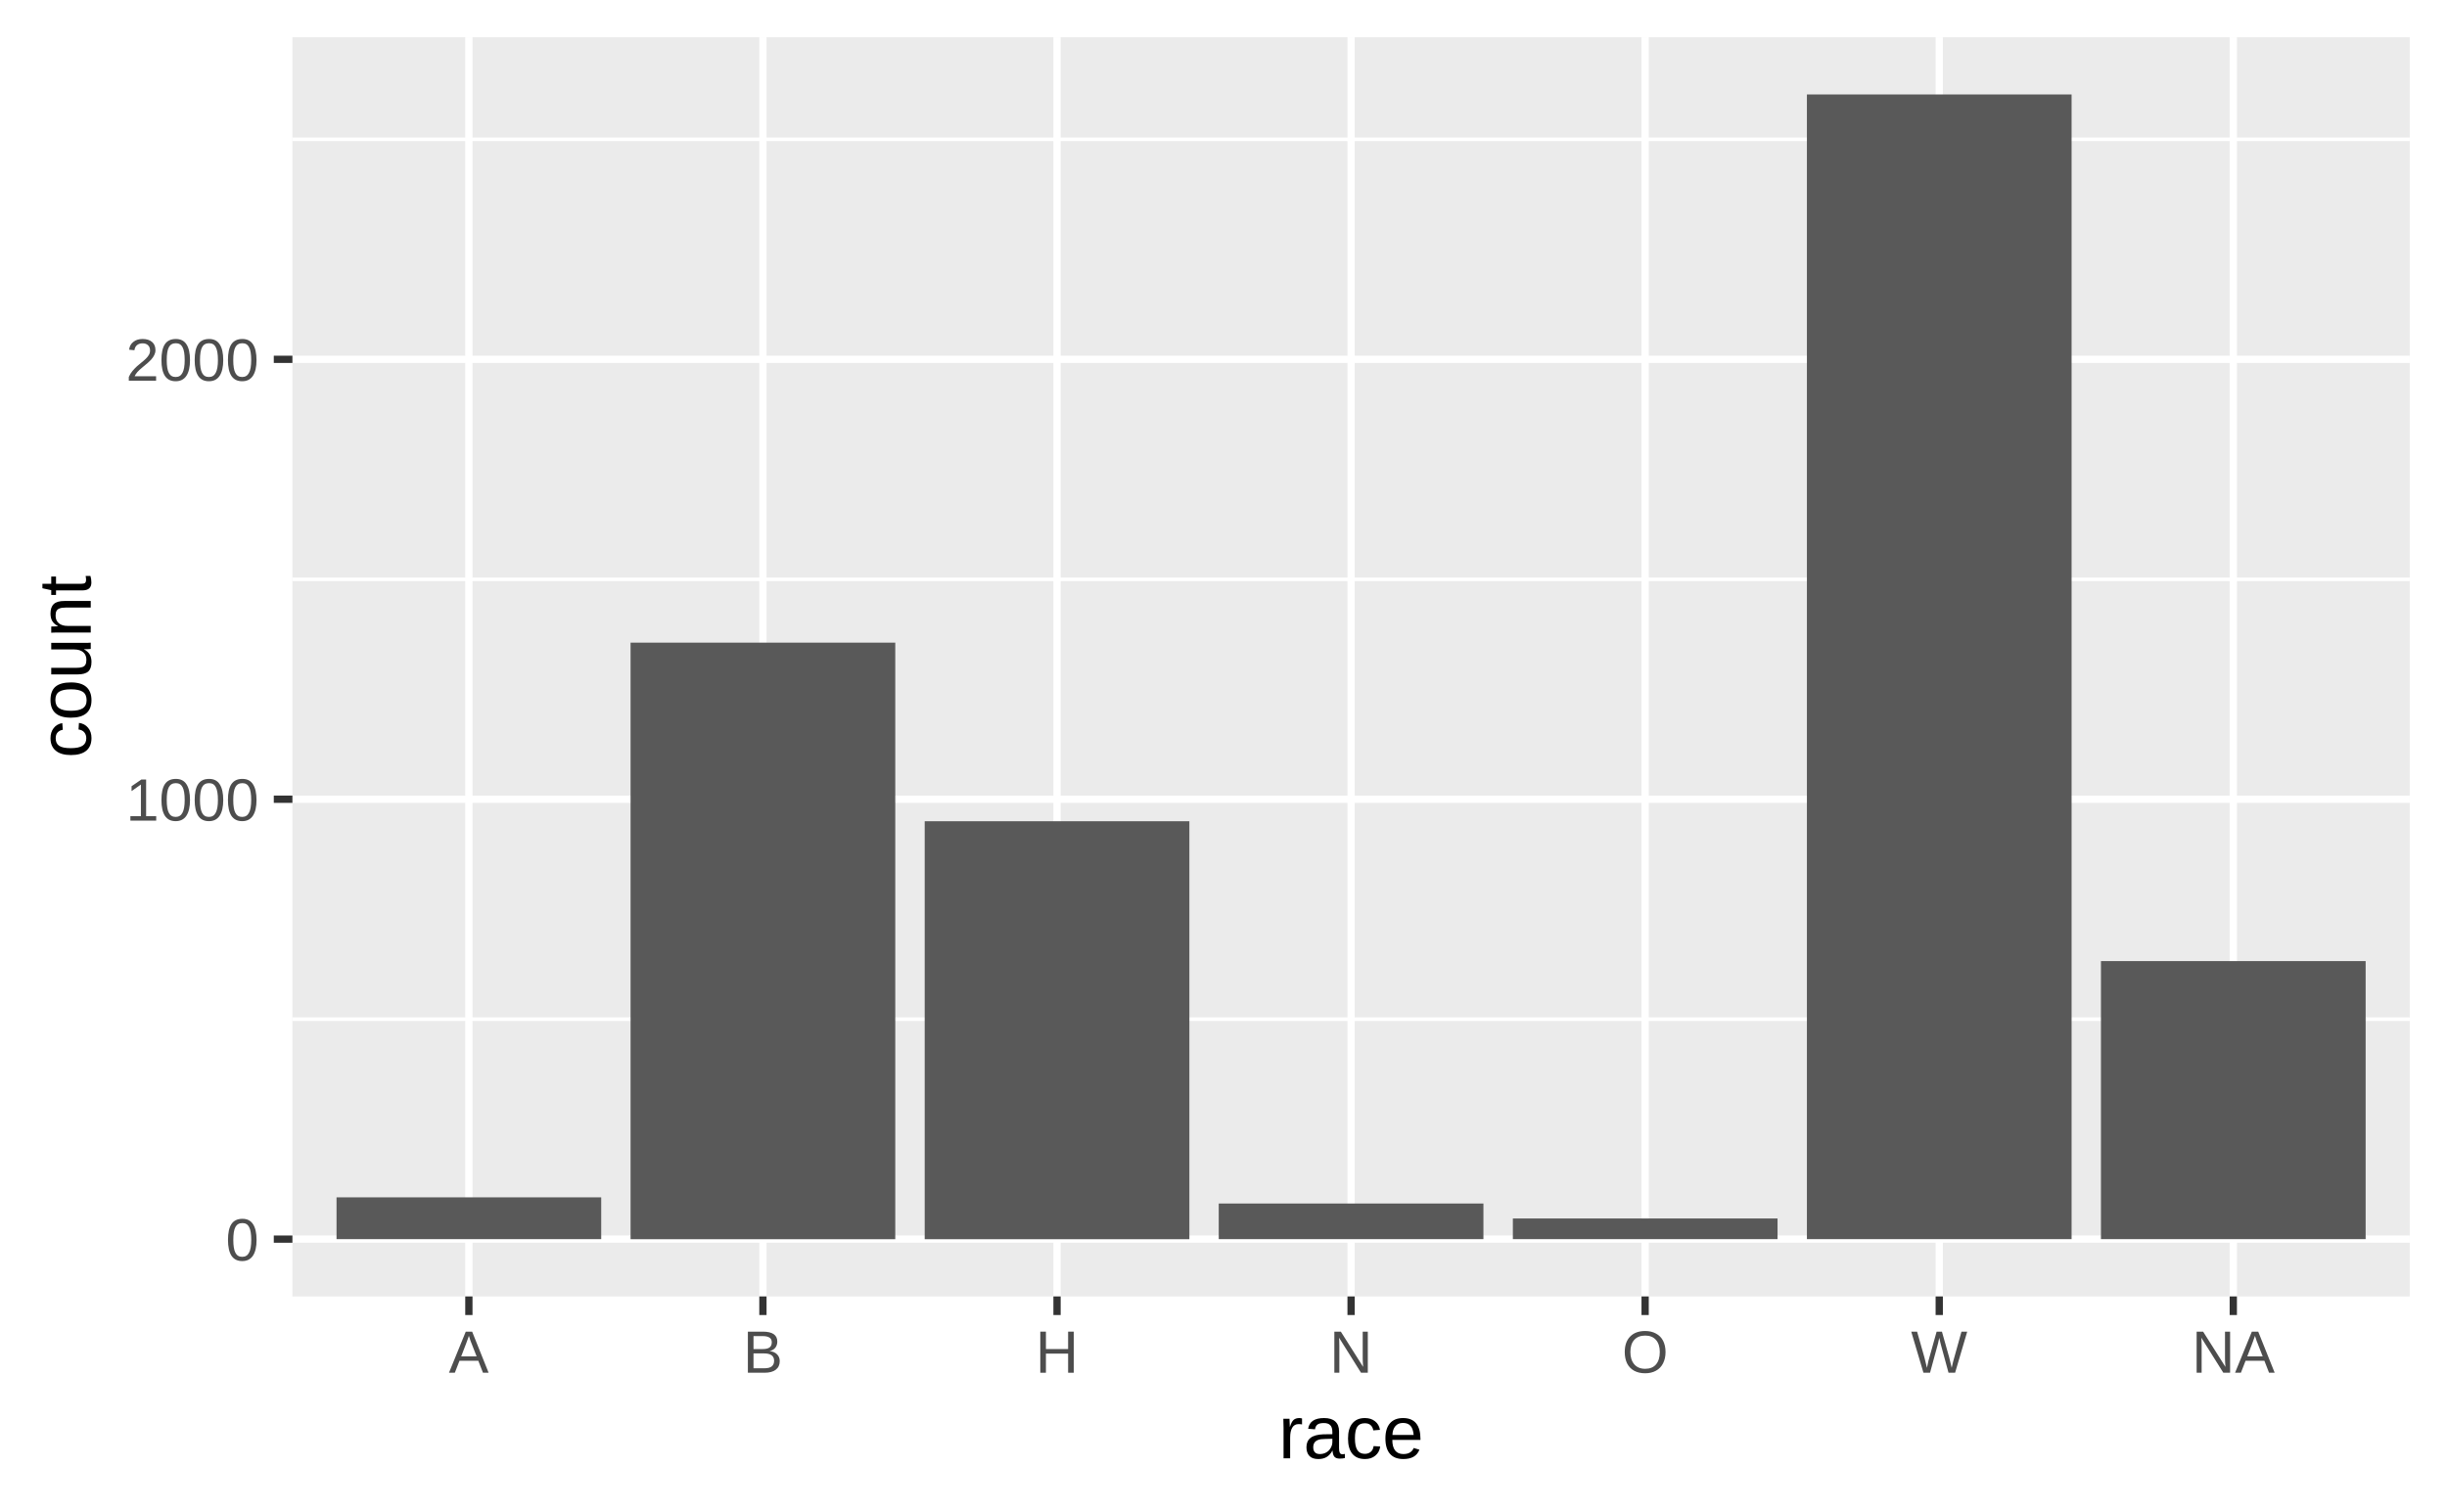
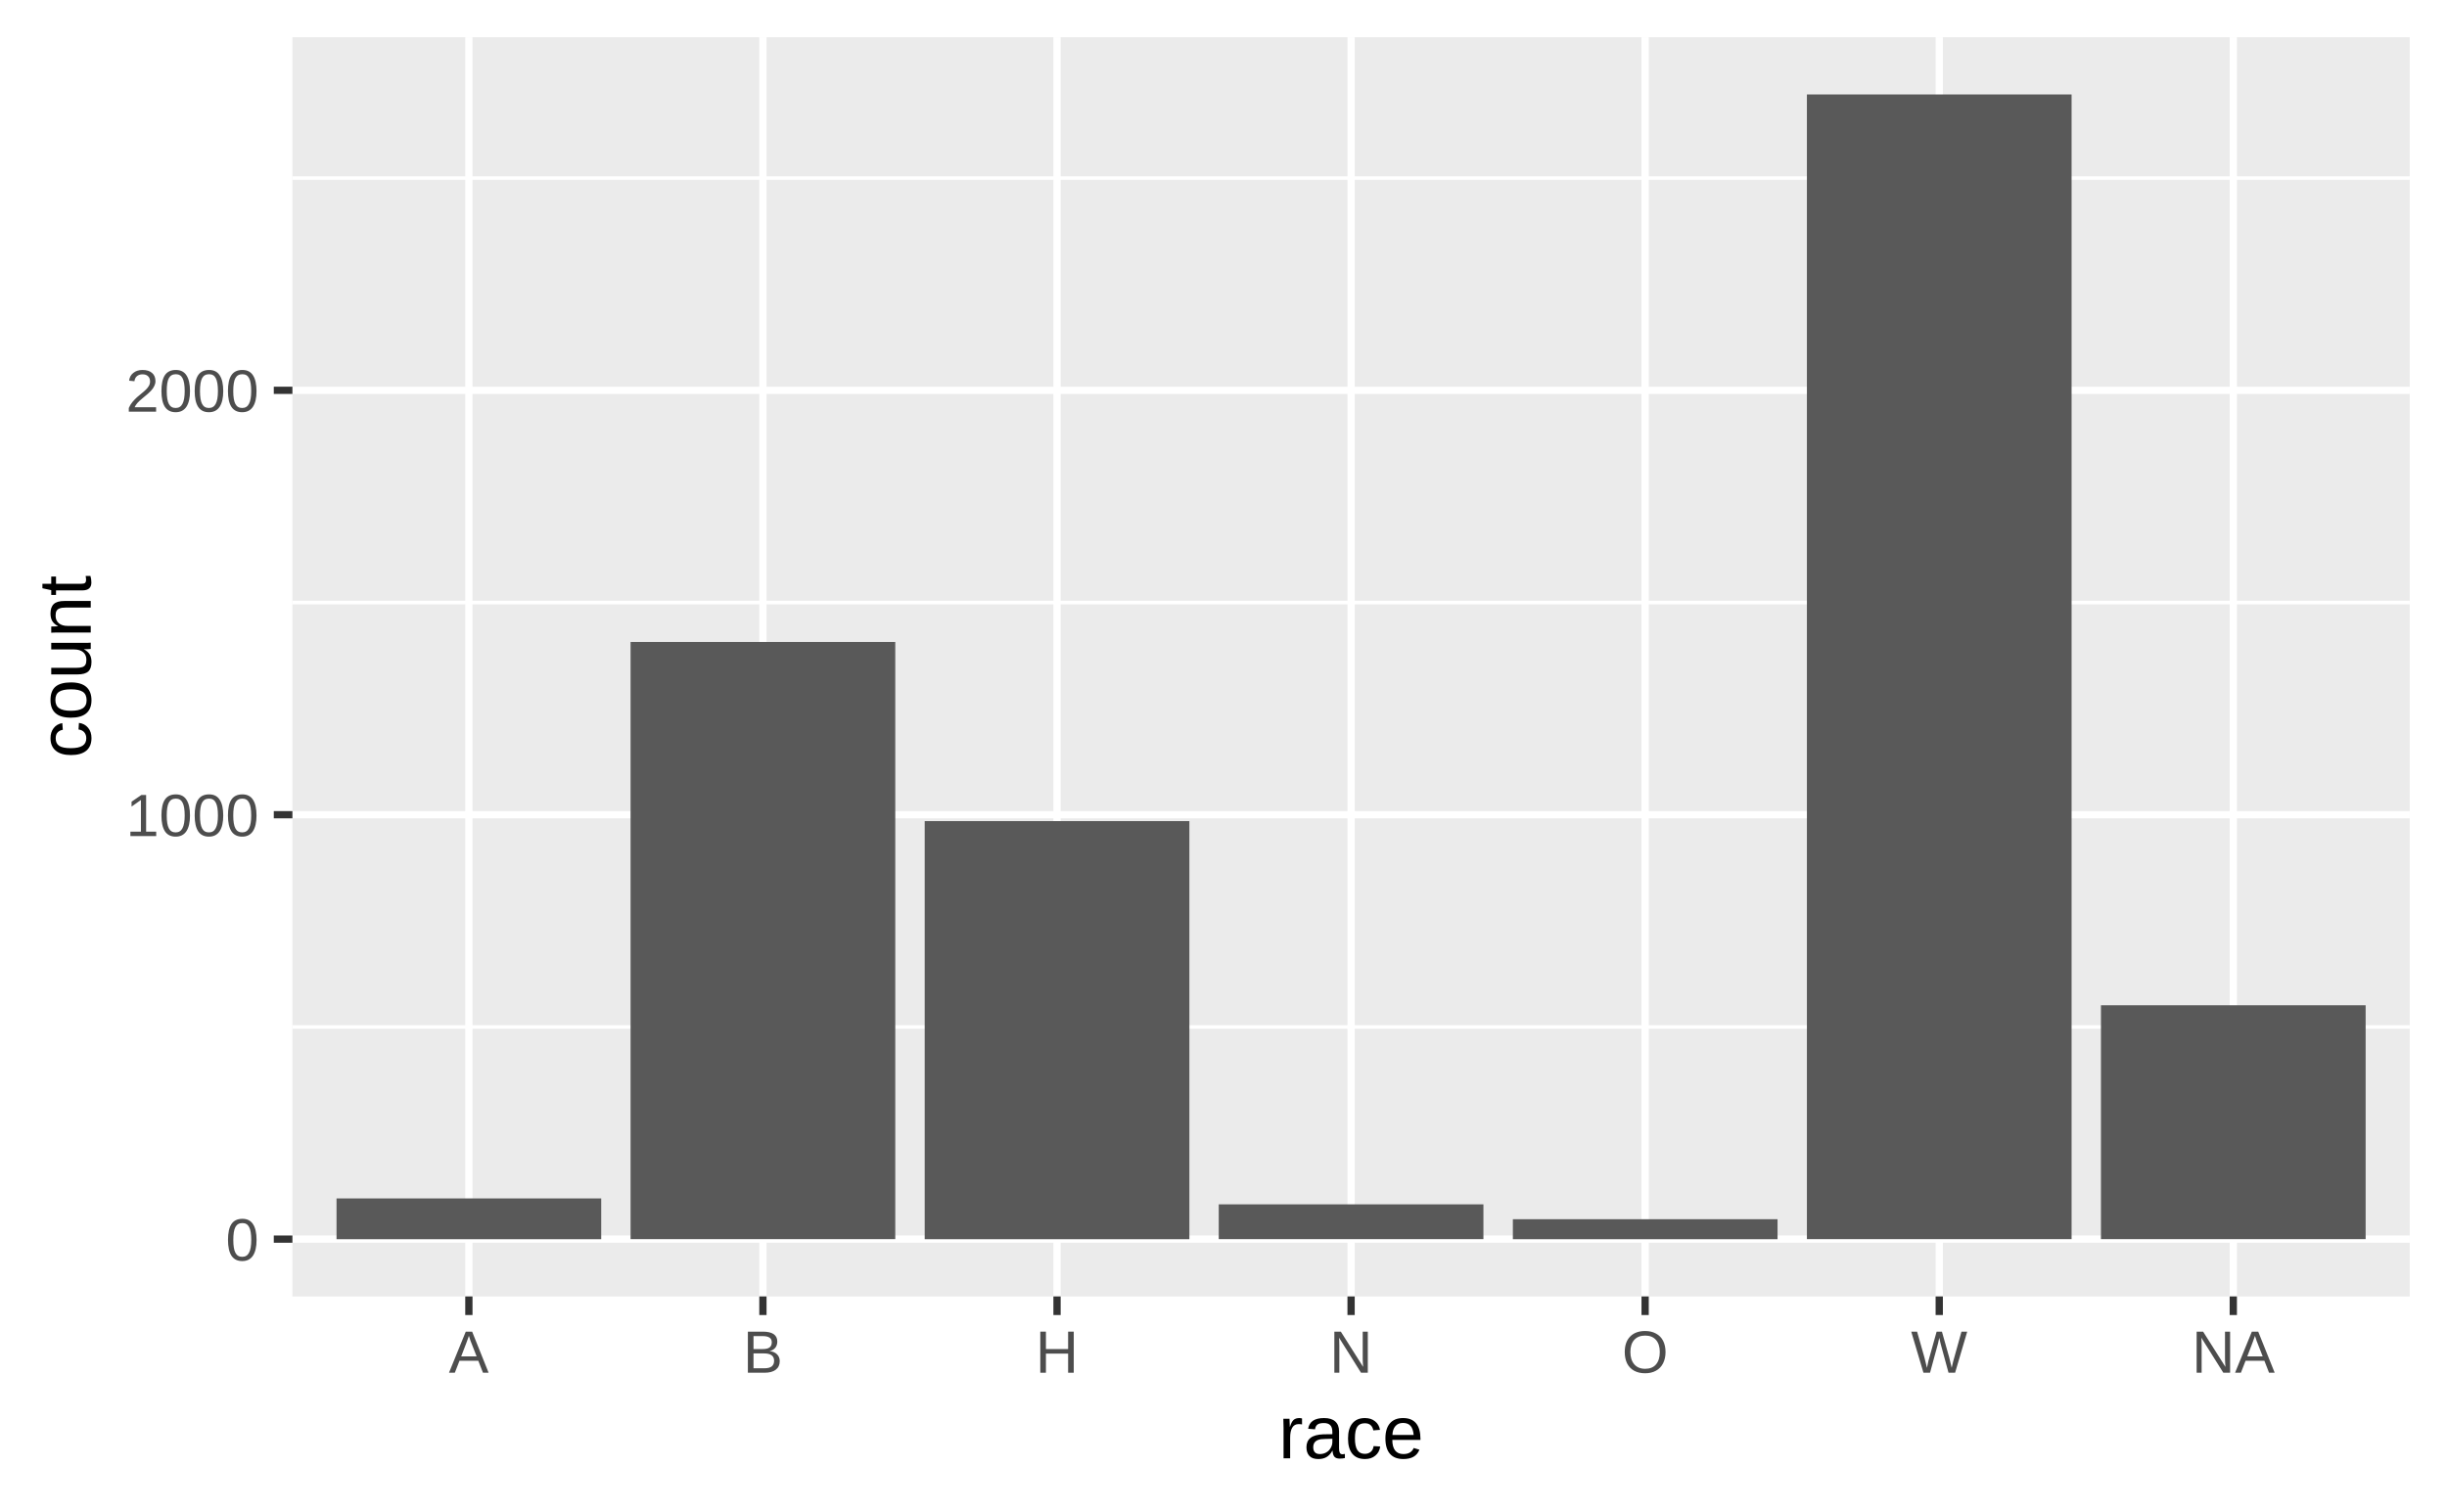
<svg xmlns="http://www.w3.org/2000/svg" viewBox="0 0 360.00 222.48">
  <defs>
    <style type="text/css">
    line, polyline, polygon, path, rect, circle {
      fill: none;
      stroke: #000000;
      stroke-linecap: round;
      stroke-linejoin: round;
      stroke-miterlimit: 10.00;
    }
  </style>
  </defs>
  <rect width="100%" height="100%" style="stroke: none; fill: #FFFFFF;" />
  <rect x="0" y="0.00" width="360.00" height="222.48" style="stroke-width: 1.07; stroke: #FFFFFF; fill: #FFFFFF;" />
  <defs>
    <clipPath id="cpNDMuMDJ8MzU0LjUyfDE5MC43Nnw1LjQ4">
      <rect x="43.02" y="5.48" width="311.50" height="185.28" />
    </clipPath>
  </defs>
  <rect x="43.02" y="5.48" width="311.50" height="185.28" style="stroke-width: 1.07; stroke: none; fill: #EBEBEB;" clip-path="url(#cpNDMuMDJ8MzU0LjUyfDE5MC43Nnw1LjQ4)" />
-   <polyline points="43.02,149.97 354.52,149.97 " style="stroke-width: 0.53; stroke: #FFFFFF; stroke-linecap: butt;" clip-path="url(#cpNDMuMDJ8MzU0LjUyfDE5MC43Nnw1LjQ4)" />
-   <polyline points="43.02,85.24 354.52,85.24 " style="stroke-width: 0.53; stroke: #FFFFFF; stroke-linecap: butt;" clip-path="url(#cpNDMuMDJ8MzU0LjUyfDE5MC43Nnw1LjQ4)" />
-   <polyline points="43.02,20.50 354.52,20.50 " style="stroke-width: 0.53; stroke: #FFFFFF; stroke-linecap: butt;" clip-path="url(#cpNDMuMDJ8MzU0LjUyfDE5MC43Nnw1LjQ4)" />
+   <polyline points="43.02,151.11 354.52,151.11 " style="stroke-width: 0.53; stroke: #FFFFFF; stroke-linecap: butt;" clip-path="url(#cpNDMuMDJ8MzU0LjUyfDE5MC43Nnw1LjQ4)" />
+   <polyline points="43.02,88.66 354.52,88.66 " style="stroke-width: 0.53; stroke: #FFFFFF; stroke-linecap: butt;" clip-path="url(#cpNDMuMDJ8MzU0LjUyfDE5MC43Nnw1LjQ4)" />
+   <polyline points="43.02,26.20 354.52,26.20 " style="stroke-width: 0.53; stroke: #FFFFFF; stroke-linecap: butt;" clip-path="url(#cpNDMuMDJ8MzU0LjUyfDE5MC43Nnw1LjQ4)" />
  <polyline points="43.02,182.33 354.52,182.33 " style="stroke-width: 1.07; stroke: #FFFFFF; stroke-linecap: butt;" clip-path="url(#cpNDMuMDJ8MzU0LjUyfDE5MC43Nnw1LjQ4)" />
-   <polyline points="43.02,117.60 354.52,117.60 " style="stroke-width: 1.07; stroke: #FFFFFF; stroke-linecap: butt;" clip-path="url(#cpNDMuMDJ8MzU0LjUyfDE5MC43Nnw1LjQ4)" />
-   <polyline points="43.02,52.87 354.52,52.87 " style="stroke-width: 1.07; stroke: #FFFFFF; stroke-linecap: butt;" clip-path="url(#cpNDMuMDJ8MzU0LjUyfDE5MC43Nnw1LjQ4)" />
+   <polyline points="43.02,119.88 354.52,119.88 " style="stroke-width: 1.07; stroke: #FFFFFF; stroke-linecap: butt;" clip-path="url(#cpNDMuMDJ8MzU0LjUyfDE5MC43Nnw1LjQ4)" />
+   <polyline points="43.02,57.43 354.52,57.43 " style="stroke-width: 1.07; stroke: #FFFFFF; stroke-linecap: butt;" clip-path="url(#cpNDMuMDJ8MzU0LjUyfDE5MC43Nnw1LjQ4)" />
  <polyline points="68.98,190.76 68.98,5.48 " style="stroke-width: 1.07; stroke: #FFFFFF; stroke-linecap: butt;" clip-path="url(#cpNDMuMDJ8MzU0LjUyfDE5MC43Nnw1LjQ4)" />
  <polyline points="112.24,190.76 112.24,5.48 " style="stroke-width: 1.07; stroke: #FFFFFF; stroke-linecap: butt;" clip-path="url(#cpNDMuMDJ8MzU0LjUyfDE5MC43Nnw1LjQ4)" />
  <polyline points="155.51,190.76 155.51,5.48 " style="stroke-width: 1.07; stroke: #FFFFFF; stroke-linecap: butt;" clip-path="url(#cpNDMuMDJ8MzU0LjUyfDE5MC43Nnw1LjQ4)" />
  <polyline points="198.77,190.76 198.77,5.48 " style="stroke-width: 1.07; stroke: #FFFFFF; stroke-linecap: butt;" clip-path="url(#cpNDMuMDJ8MzU0LjUyfDE5MC43Nnw1LjQ4)" />
  <polyline points="242.03,190.76 242.03,5.48 " style="stroke-width: 1.07; stroke: #FFFFFF; stroke-linecap: butt;" clip-path="url(#cpNDMuMDJ8MzU0LjUyfDE5MC43Nnw1LjQ4)" />
  <polyline points="285.30,190.76 285.30,5.48 " style="stroke-width: 1.07; stroke: #FFFFFF; stroke-linecap: butt;" clip-path="url(#cpNDMuMDJ8MzU0LjUyfDE5MC43Nnw1LjQ4)" />
  <polyline points="328.56,190.76 328.56,5.48 " style="stroke-width: 1.07; stroke: #FFFFFF; stroke-linecap: butt;" clip-path="url(#cpNDMuMDJ8MzU0LjUyfDE5MC43Nnw1LjQ4)" />
-   <rect x="49.51" y="176.18" width="38.94" height="6.15" style="stroke-width: 1.07; stroke: none; stroke-linecap: square; stroke-linejoin: miter; fill: #595959;" clip-path="url(#cpNDMuMDJ8MzU0LjUyfDE5MC43Nnw1LjQ4)" />
-   <rect x="92.77" y="94.56" width="38.94" height="87.78" style="stroke-width: 1.07; stroke: none; stroke-linecap: square; stroke-linejoin: miter; fill: #595959;" clip-path="url(#cpNDMuMDJ8MzU0LjUyfDE5MC43Nnw1LjQ4)" />
-   <rect x="136.04" y="120.84" width="38.94" height="61.50" style="stroke-width: 1.07; stroke: none; stroke-linecap: square; stroke-linejoin: miter; fill: #595959;" clip-path="url(#cpNDMuMDJ8MzU0LjUyfDE5MC43Nnw1LjQ4)" />
-   <rect x="179.30" y="177.09" width="38.94" height="5.24" style="stroke-width: 1.07; stroke: none; stroke-linecap: square; stroke-linejoin: miter; fill: #595959;" clip-path="url(#cpNDMuMDJ8MzU0LjUyfDE5MC43Nnw1LjQ4)" />
-   <rect x="222.57" y="179.29" width="38.94" height="3.04" style="stroke-width: 1.07; stroke: none; stroke-linecap: square; stroke-linejoin: miter; fill: #595959;" clip-path="url(#cpNDMuMDJ8MzU0LjUyfDE5MC43Nnw1LjQ4)" />
+   <rect x="49.51" y="176.34" width="38.94" height="6.00" style="stroke-width: 1.07; stroke: none; stroke-linecap: square; stroke-linejoin: miter; fill: #595959;" clip-path="url(#cpNDMuMDJ8MzU0LjUyfDE5MC43Nnw1LjQ4)" />
+   <rect x="92.77" y="94.46" width="38.94" height="87.87" style="stroke-width: 1.07; stroke: none; stroke-linecap: square; stroke-linejoin: miter; fill: #595959;" clip-path="url(#cpNDMuMDJ8MzU0LjUyfDE5MC43Nnw1LjQ4)" />
+   <rect x="136.04" y="120.82" width="38.94" height="61.52" style="stroke-width: 1.07; stroke: none; stroke-linecap: square; stroke-linejoin: miter; fill: #595959;" clip-path="url(#cpNDMuMDJ8MzU0LjUyfDE5MC43Nnw1LjQ4)" />
+   <rect x="179.30" y="177.21" width="38.94" height="5.12" style="stroke-width: 1.07; stroke: none; stroke-linecap: square; stroke-linejoin: miter; fill: #595959;" clip-path="url(#cpNDMuMDJ8MzU0LjUyfDE5MC43Nnw1LjQ4)" />
+   <rect x="222.57" y="179.40" width="38.94" height="2.94" style="stroke-width: 1.07; stroke: none; stroke-linecap: square; stroke-linejoin: miter; fill: #595959;" clip-path="url(#cpNDMuMDJ8MzU0LjUyfDE5MC43Nnw1LjQ4)" />
  <rect x="265.83" y="13.90" width="38.94" height="168.43" style="stroke-width: 1.07; stroke: none; stroke-linecap: square; stroke-linejoin: miter; fill: #595959;" clip-path="url(#cpNDMuMDJ8MzU0LjUyfDE5MC43Nnw1LjQ4)" />
-   <rect x="309.09" y="141.42" width="38.94" height="40.91" style="stroke-width: 1.07; stroke: none; stroke-linecap: square; stroke-linejoin: miter; fill: #595959;" clip-path="url(#cpNDMuMDJ8MzU0LjUyfDE5MC43Nnw1LjQ4)" />
+   <rect x="309.09" y="147.92" width="38.94" height="34.41" style="stroke-width: 1.07; stroke: none; stroke-linecap: square; stroke-linejoin: miter; fill: #595959;" clip-path="url(#cpNDMuMDJ8MzU0LjUyfDE5MC43Nnw1LjQ4)" />
  <defs>
    <clipPath id="cpMC4wMHwzNjAuMDB8MjIyLjQ4fDAuMDA=">
      <rect x="0.00" y="0.00" width="360.00" height="222.48" />
    </clipPath>
  </defs>
  <g clip-path="url(#cpMC4wMHwzNjAuMDB8MjIyLjQ4fDAuMDA=)">
    <text x="33.20" y="185.48" style="font-size: 8.80px; fill: #4D4D4D; font-family: Arial;" textLength="4.89px" lengthAdjust="spacingAndGlyphs">0</text>
  </g>
  <g clip-path="url(#cpMC4wMHwzNjAuMDB8MjIyLjQ4fDAuMDA=)">
-     <text x="18.51" y="120.75" style="font-size: 8.80px; fill: #4D4D4D; font-family: Arial;" textLength="19.58px" lengthAdjust="spacingAndGlyphs">1000</text>
+     <text x="18.51" y="123.03" style="font-size: 8.80px; fill: #4D4D4D; font-family: Arial;" textLength="19.58px" lengthAdjust="spacingAndGlyphs">1000</text>
  </g>
  <g clip-path="url(#cpMC4wMHwzNjAuMDB8MjIyLjQ4fDAuMDA=)">
-     <text x="18.51" y="56.02" style="font-size: 8.80px; fill: #4D4D4D; font-family: Arial;" textLength="19.58px" lengthAdjust="spacingAndGlyphs">2000</text>
+     <text x="18.51" y="60.58" style="font-size: 8.80px; fill: #4D4D4D; font-family: Arial;" textLength="19.58px" lengthAdjust="spacingAndGlyphs">2000</text>
  </g>
  <polyline points="40.28,182.33 43.02,182.33 " style="stroke-width: 1.07; stroke: #333333; stroke-linecap: butt;" clip-path="url(#cpMC4wMHwzNjAuMDB8MjIyLjQ4fDAuMDA=)" />
-   <polyline points="40.28,117.60 43.02,117.60 " style="stroke-width: 1.07; stroke: #333333; stroke-linecap: butt;" clip-path="url(#cpMC4wMHwzNjAuMDB8MjIyLjQ4fDAuMDA=)" />
-   <polyline points="40.28,52.87 43.02,52.87 " style="stroke-width: 1.07; stroke: #333333; stroke-linecap: butt;" clip-path="url(#cpMC4wMHwzNjAuMDB8MjIyLjQ4fDAuMDA=)" />
+   <polyline points="40.28,119.88 43.02,119.88 " style="stroke-width: 1.07; stroke: #333333; stroke-linecap: butt;" clip-path="url(#cpMC4wMHwzNjAuMDB8MjIyLjQ4fDAuMDA=)" />
+   <polyline points="40.28,57.43 43.02,57.43 " style="stroke-width: 1.07; stroke: #333333; stroke-linecap: butt;" clip-path="url(#cpMC4wMHwzNjAuMDB8MjIyLjQ4fDAuMDA=)" />
  <polyline points="68.98,193.50 68.98,190.76 " style="stroke-width: 1.07; stroke: #333333; stroke-linecap: butt;" clip-path="url(#cpMC4wMHwzNjAuMDB8MjIyLjQ4fDAuMDA=)" />
  <polyline points="112.24,193.50 112.24,190.76 " style="stroke-width: 1.07; stroke: #333333; stroke-linecap: butt;" clip-path="url(#cpMC4wMHwzNjAuMDB8MjIyLjQ4fDAuMDA=)" />
  <polyline points="155.51,193.50 155.51,190.76 " style="stroke-width: 1.07; stroke: #333333; stroke-linecap: butt;" clip-path="url(#cpMC4wMHwzNjAuMDB8MjIyLjQ4fDAuMDA=)" />
  <polyline points="198.77,193.50 198.77,190.76 " style="stroke-width: 1.07; stroke: #333333; stroke-linecap: butt;" clip-path="url(#cpMC4wMHwzNjAuMDB8MjIyLjQ4fDAuMDA=)" />
  <polyline points="242.03,193.50 242.03,190.76 " style="stroke-width: 1.07; stroke: #333333; stroke-linecap: butt;" clip-path="url(#cpMC4wMHwzNjAuMDB8MjIyLjQ4fDAuMDA=)" />
  <polyline points="285.30,193.50 285.30,190.76 " style="stroke-width: 1.07; stroke: #333333; stroke-linecap: butt;" clip-path="url(#cpMC4wMHwzNjAuMDB8MjIyLjQ4fDAuMDA=)" />
  <polyline points="328.56,193.50 328.56,190.76 " style="stroke-width: 1.07; stroke: #333333; stroke-linecap: butt;" clip-path="url(#cpMC4wMHwzNjAuMDB8MjIyLjQ4fDAuMDA=)" />
  <g clip-path="url(#cpMC4wMHwzNjAuMDB8MjIyLjQ4fDAuMDA=)">
    <text x="66.04" y="201.99" style="font-size: 8.80px; fill: #4D4D4D; font-family: Arial;" textLength="5.87px" lengthAdjust="spacingAndGlyphs">A</text>
  </g>
  <g clip-path="url(#cpMC4wMHwzNjAuMDB8MjIyLjQ4fDAuMDA=)">
    <text x="109.31" y="201.99" style="font-size: 8.80px; fill: #4D4D4D; font-family: Arial;" textLength="5.87px" lengthAdjust="spacingAndGlyphs">B</text>
  </g>
  <g clip-path="url(#cpMC4wMHwzNjAuMDB8MjIyLjQ4fDAuMDA=)">
    <text x="152.33" y="201.99" style="font-size: 8.80px; fill: #4D4D4D; font-family: Arial;" textLength="6.36px" lengthAdjust="spacingAndGlyphs">H</text>
  </g>
  <g clip-path="url(#cpMC4wMHwzNjAuMDB8MjIyLjQ4fDAuMDA=)">
    <text x="195.59" y="201.99" style="font-size: 8.80px; fill: #4D4D4D; font-family: Arial;" textLength="6.36px" lengthAdjust="spacingAndGlyphs">N</text>
  </g>
  <g clip-path="url(#cpMC4wMHwzNjAuMDB8MjIyLjQ4fDAuMDA=)">
    <text x="238.61" y="201.99" style="font-size: 8.80px; fill: #4D4D4D; font-family: Arial;" textLength="6.84px" lengthAdjust="spacingAndGlyphs">O</text>
  </g>
  <g clip-path="url(#cpMC4wMHwzNjAuMDB8MjIyLjQ4fDAuMDA=)">
    <text x="281.15" y="201.99" style="font-size: 8.80px; fill: #4D4D4D; font-family: Arial;" textLength="8.31px" lengthAdjust="spacingAndGlyphs">W</text>
  </g>
  <g clip-path="url(#cpMC4wMHwzNjAuMDB8MjIyLjQ4fDAuMDA=)">
    <text x="322.45" y="201.99" style="font-size: 8.80px; fill: #4D4D4D; font-family: Arial;" textLength="12.22px" lengthAdjust="spacingAndGlyphs">NA</text>
  </g>
  <g clip-path="url(#cpMC4wMHwzNjAuMDB8MjIyLjQ4fDAuMDA=)">
    <text x="188.07" y="214.58" style="font-size: 11.00px; font-family: Arial;" textLength="21.40px" lengthAdjust="spacingAndGlyphs">race</text>
  </g>
  <g clip-path="url(#cpMC4wMHwzNjAuMDB8MjIyLjQ4fDAuMDA=)">
    <text transform="translate(13.35,111.57) rotate(-90)" style="font-size: 11.00px; font-family: Arial;" textLength="26.91px" lengthAdjust="spacingAndGlyphs">count</text>
  </g>
</svg>
